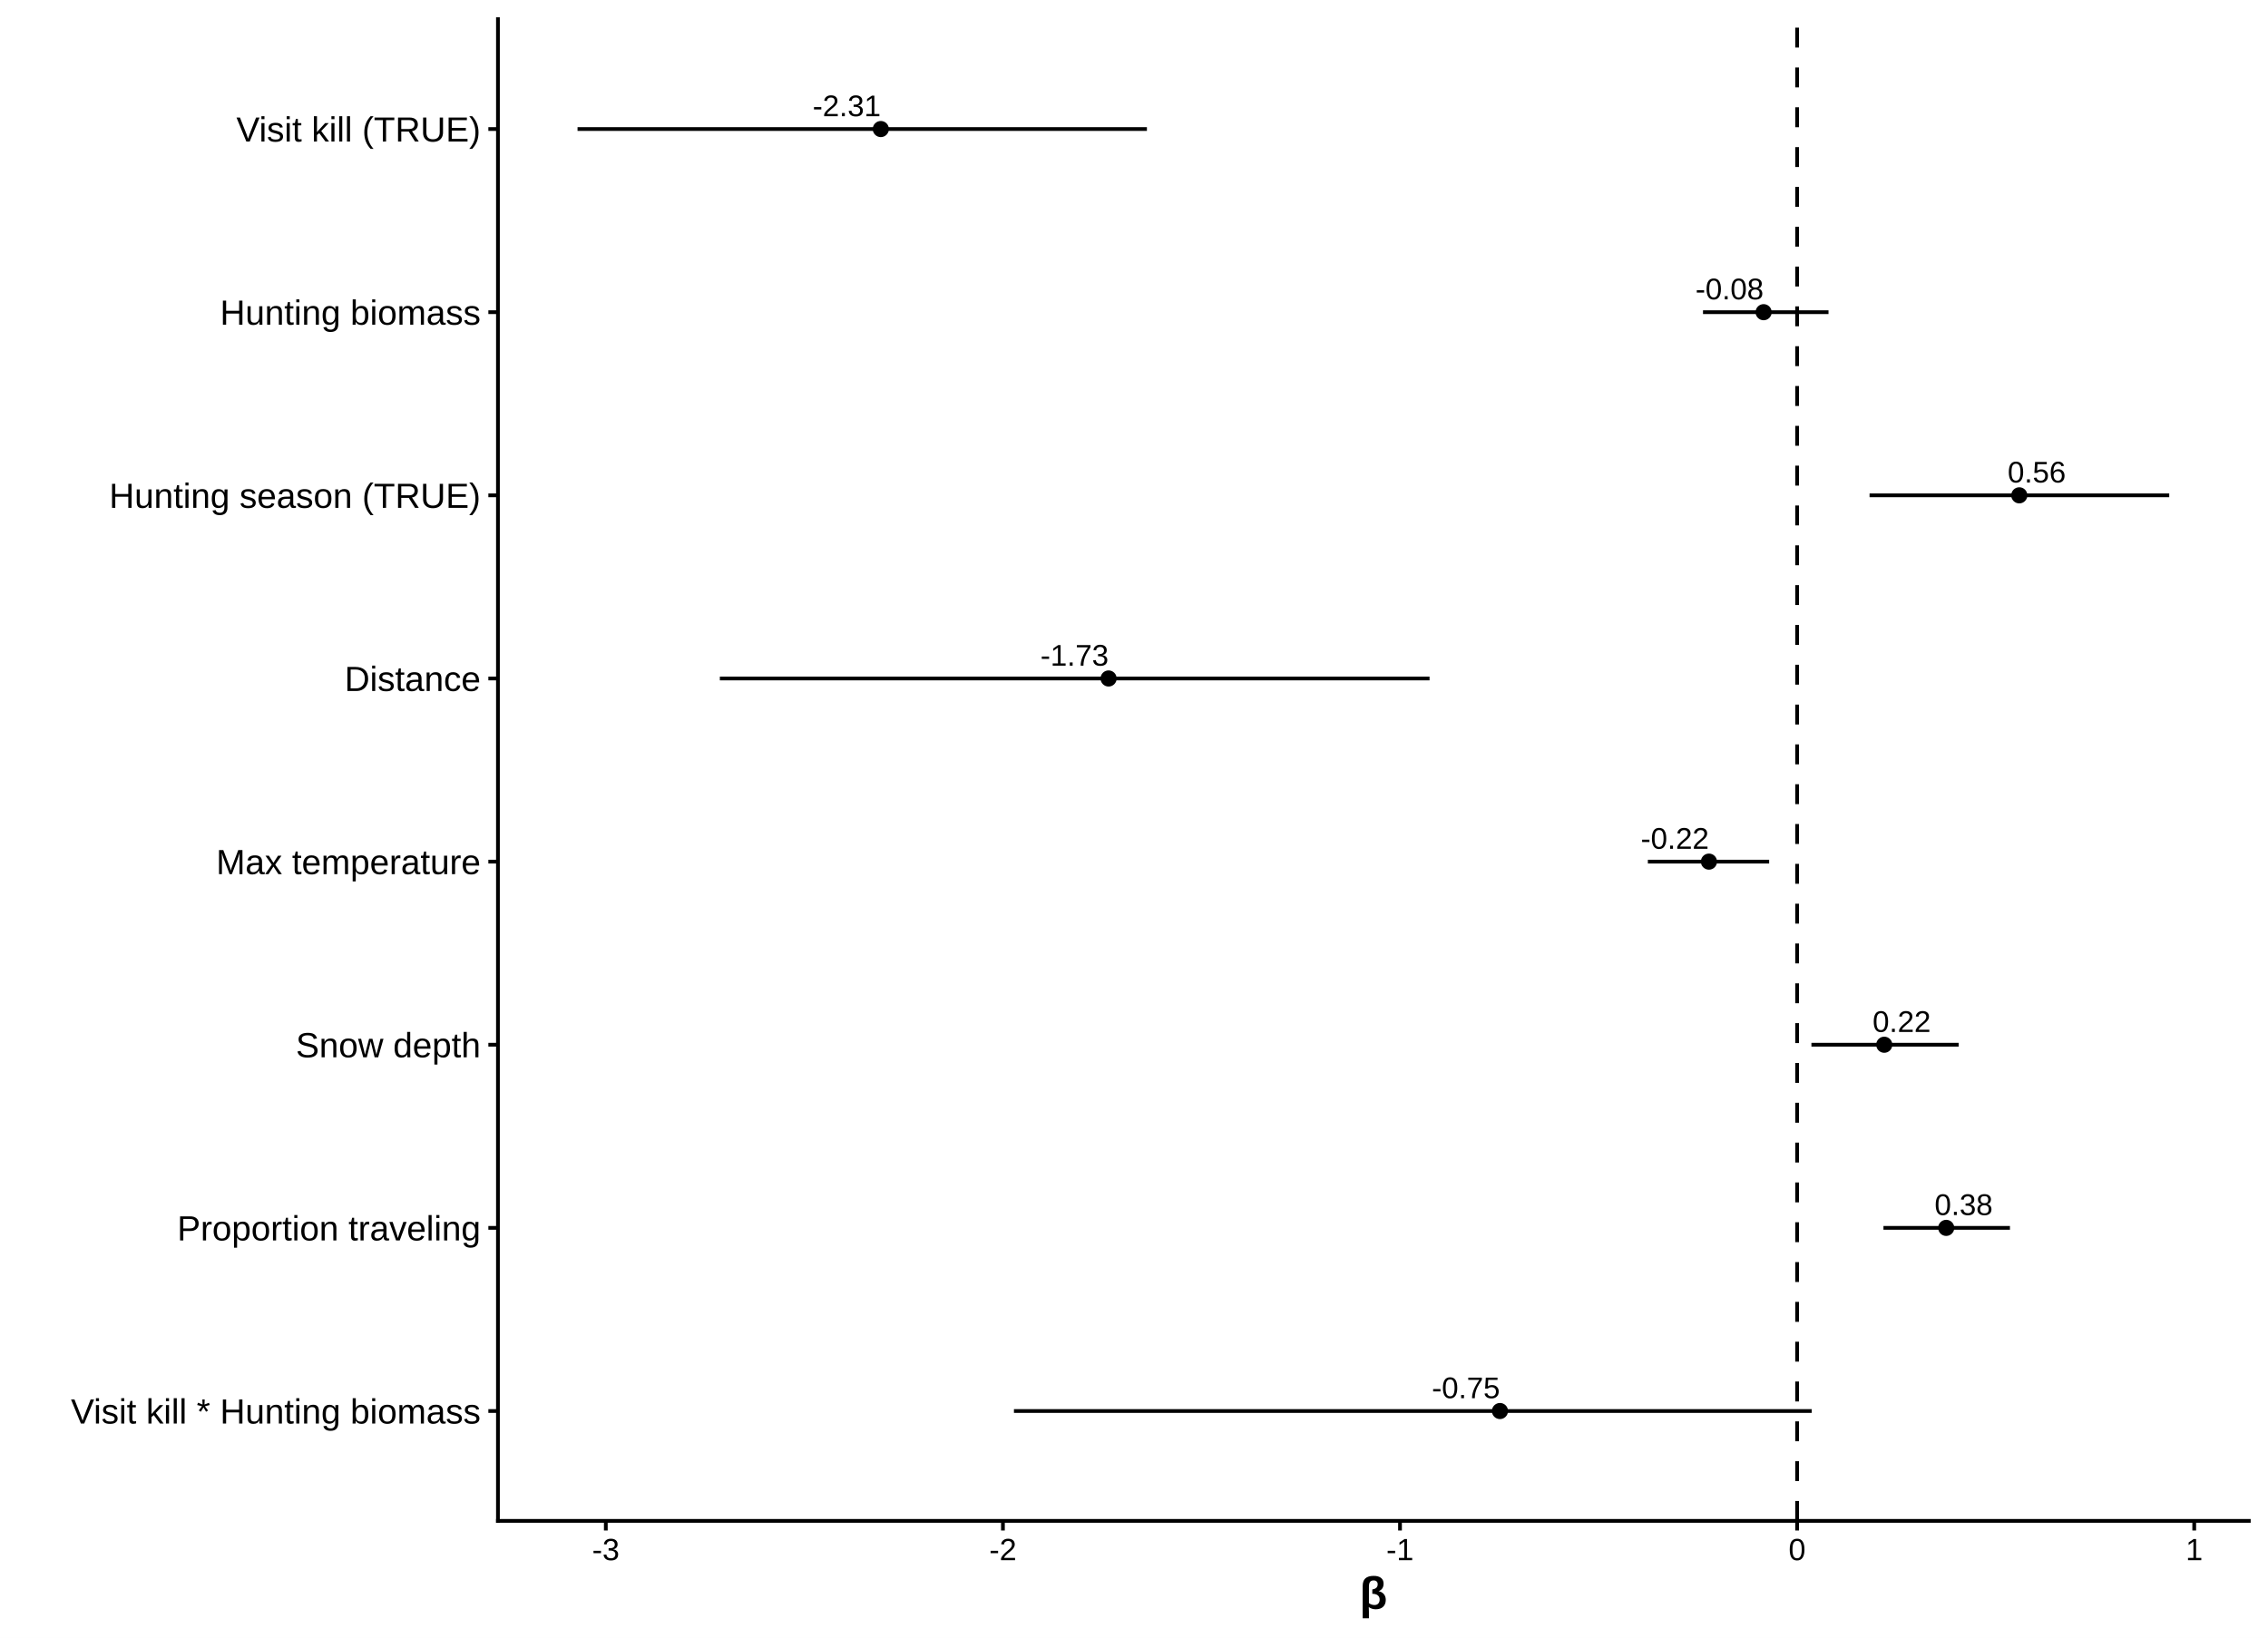
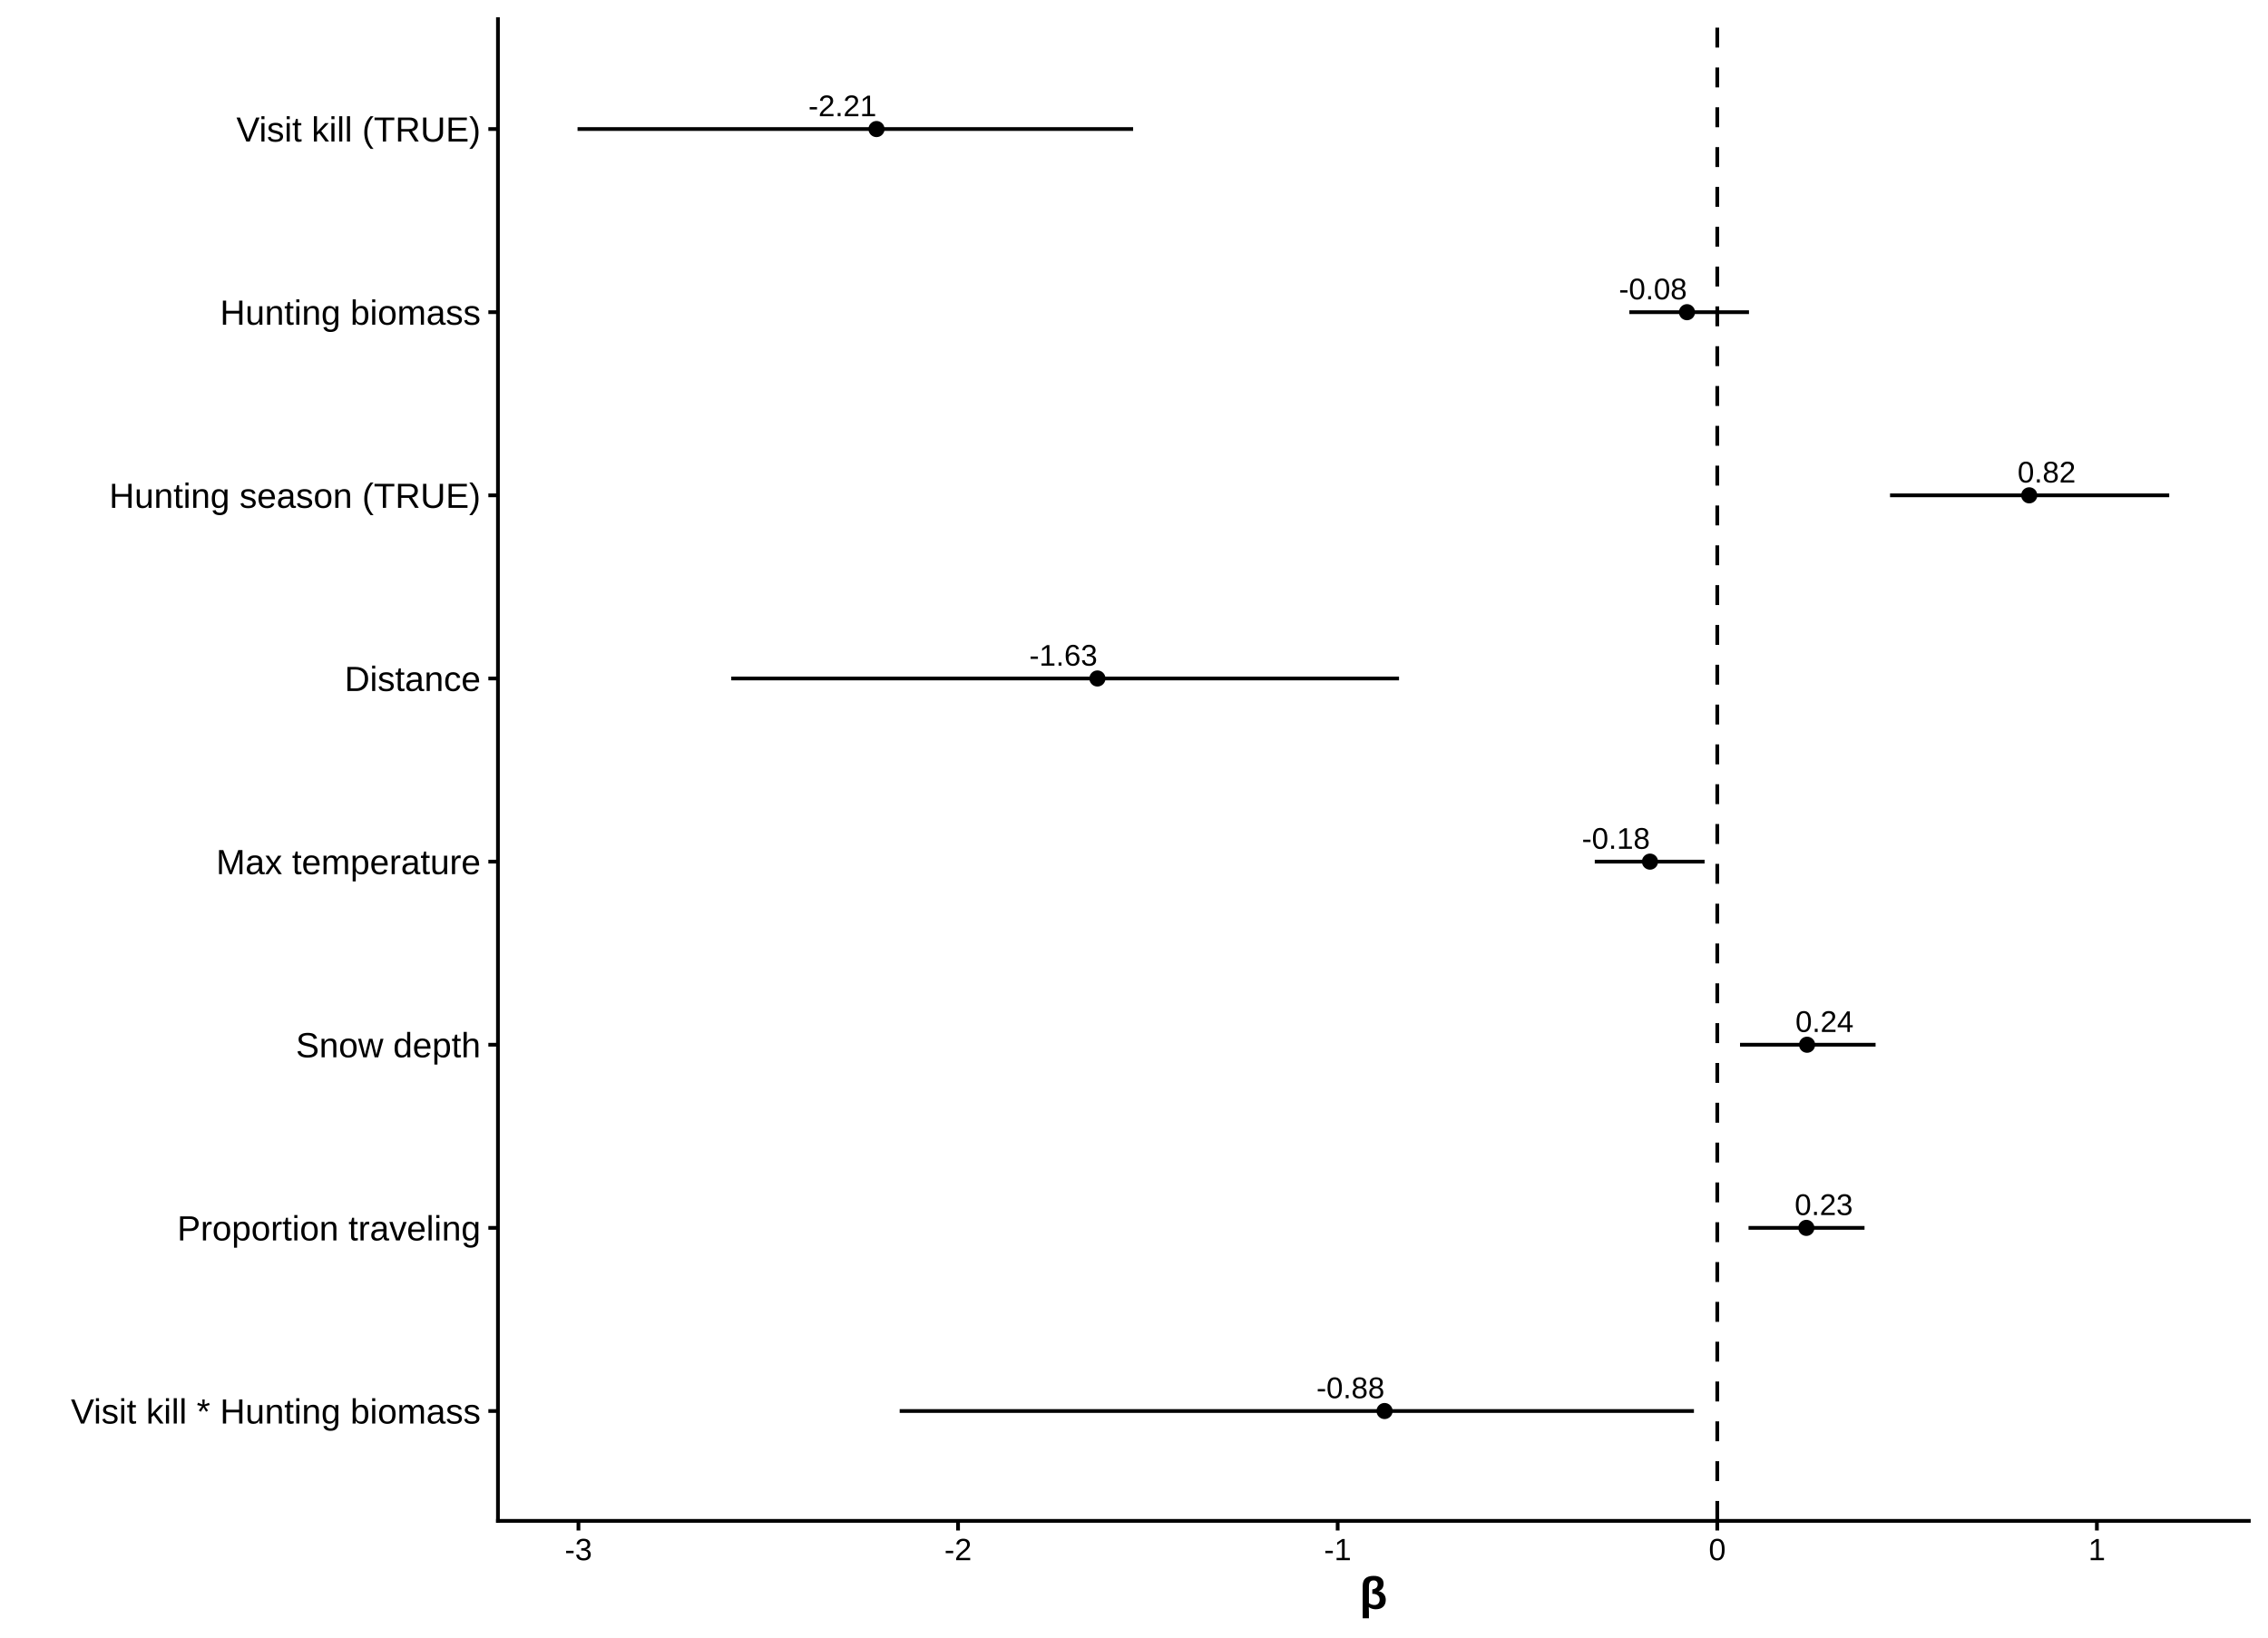
<svg xmlns="http://www.w3.org/2000/svg" width="648.00pt" height="468.00pt" viewBox="0 0 648.00 468.00">
  <g class="svglite">
    <defs>
      <style type="text/css">
    .svglite line, .svglite polyline, .svglite polygon, .svglite path, .svglite rect, .svglite circle {
      fill: none;
      stroke: #000000;
      stroke-linecap: round;
      stroke-linejoin: round;
      stroke-miterlimit: 10.00;
    }
    .svglite text {
      white-space: pre;
    }
    .svglite g.glyphgroup path {
      fill: inherit;
      stroke: none;
    }
  </style>
    </defs>
    <rect width="100%" height="100%" style="stroke: none; fill: #FFFFFF;" />
    <defs>
      <clipPath id="cpMC4wMHw2NDguMDB8MC4wMHw0NjguMDA=">
        <rect x="0.00" y="0.00" width="648.00" height="468.00" />
      </clipPath>
    </defs>
    <g clip-path="url(#cpMC4wMHw2NDguMDB8MC4wMHw0NjguMDA=)">
      <rect x="0.00" y="-0" width="648.00" height="468.00" style="stroke-width: 1.07; stroke: #FFFFFF; fill: #FFFFFF;" />
    </g>
    <defs>
      <clipPath id="cpMTQyLjI3fDY0Mi41Mnw1LjQ4fDQzNC42NQ==">
        <rect x="142.27" y="5.48" width="500.25" height="429.17" />
      </clipPath>
    </defs>
    <g clip-path="url(#cpMTQyLjI3fDY0Mi41Mnw1LjQ4fDQzNC42NQ==)">
      <rect x="142.27" y="5.48" width="500.25" height="429.17" style="stroke-width: 1.07; stroke: none; fill: #FFFFFF;" />
-       <circle cx="251.66" cy="36.88" r="1.95" style="stroke-width: 0.71; fill: #000000;" />
-       <circle cx="503.89" cy="89.22" r="1.95" style="stroke-width: 0.71; fill: #000000;" />
-       <circle cx="576.94" cy="141.56" r="1.95" style="stroke-width: 0.71; fill: #000000;" />
-       <circle cx="316.74" cy="193.90" r="1.95" style="stroke-width: 0.71; fill: #000000;" />
-       <circle cx="488.27" cy="246.24" r="1.95" style="stroke-width: 0.71; fill: #000000;" />
-       <circle cx="538.36" cy="298.57" r="1.95" style="stroke-width: 0.71; fill: #000000;" />
-       <circle cx="556.06" cy="350.91" r="1.95" style="stroke-width: 0.71; fill: #000000;" />
-       <circle cx="428.56" cy="403.25" r="1.95" style="stroke-width: 0.71; fill: #000000;" />
-       <line x1="165.01" y1="36.88" x2="327.69" y2="36.88" style="stroke-width: 1.07; stroke-linecap: butt;" />
-       <line x1="486.57" y1="89.22" x2="522.43" y2="89.22" style="stroke-width: 1.07; stroke-linecap: butt;" />
-       <line x1="534.16" y1="141.56" x2="619.78" y2="141.56" style="stroke-width: 1.07; stroke-linecap: butt;" />
-       <line x1="205.67" y1="193.90" x2="408.44" y2="193.90" style="stroke-width: 1.07; stroke-linecap: butt;" />
-       <line x1="470.82" y1="246.24" x2="505.47" y2="246.24" style="stroke-width: 1.07; stroke-linecap: butt;" />
-       <line x1="517.55" y1="298.57" x2="559.62" y2="298.57" style="stroke-width: 1.07; stroke-linecap: butt;" />
-       <line x1="538.13" y1="350.91" x2="574.27" y2="350.91" style="stroke-width: 1.07; stroke-linecap: butt;" />
-       <line x1="289.70" y1="403.25" x2="517.63" y2="403.25" style="stroke-width: 1.07; stroke-linecap: butt;" />
-       <line x1="513.46" y1="434.65" x2="513.46" y2="5.48" style="stroke-width: 1.07; stroke-dasharray: 5.69,5.69; stroke-linecap: butt;" />
-       <text x="251.66" y="33.21" text-anchor="end" style="font-size: 8.54px; font-family: &quot;Arial&quot;;" textLength="19.47px" lengthAdjust="spacingAndGlyphs">-2.31</text>
-       <text x="503.89" y="85.55" text-anchor="end" style="font-size: 8.54px; font-family: &quot;Arial&quot;;" textLength="19.47px" lengthAdjust="spacingAndGlyphs">-0.08</text>
-       <text x="573.62" y="137.89" style="font-size: 8.54px; font-family: &quot;Arial&quot;;" textLength="16.62px" lengthAdjust="spacingAndGlyphs">0.56</text>
-       <text x="316.74" y="190.23" text-anchor="end" style="font-size: 8.54px; font-family: &quot;Arial&quot;;" textLength="19.47px" lengthAdjust="spacingAndGlyphs">-1.73</text>
-       <text x="488.27" y="242.57" text-anchor="end" style="font-size: 8.54px; font-family: &quot;Arial&quot;;" textLength="19.47px" lengthAdjust="spacingAndGlyphs">-0.22</text>
-       <text x="535.03" y="294.91" style="font-size: 8.54px; font-family: &quot;Arial&quot;;" textLength="16.62px" lengthAdjust="spacingAndGlyphs">0.22</text>
-       <text x="552.74" y="347.24" style="font-size: 8.54px; font-family: &quot;Arial&quot;;" textLength="16.62px" lengthAdjust="spacingAndGlyphs">0.38</text>
-       <text x="428.56" y="399.58" text-anchor="end" style="font-size: 8.54px; font-family: &quot;Arial&quot;;" textLength="19.47px" lengthAdjust="spacingAndGlyphs">-0.75</text>
+       <circle cx="250.43" cy="36.88" r="1.95" style="stroke-width: 0.71; fill: #000000;" />
+       <circle cx="482.00" cy="89.22" r="1.95" style="stroke-width: 0.71; fill: #000000;" />
+       <circle cx="579.78" cy="141.56" r="1.95" style="stroke-width: 0.71; fill: #000000;" />
+       <circle cx="313.55" cy="193.90" r="1.95" style="stroke-width: 0.71; fill: #000000;" />
+       <circle cx="471.43" cy="246.24" r="1.95" style="stroke-width: 0.71; fill: #000000;" />
+       <circle cx="516.31" cy="298.57" r="1.95" style="stroke-width: 0.71; fill: #000000;" />
+       <circle cx="516.10" cy="350.91" r="1.95" style="stroke-width: 0.71; fill: #000000;" />
+       <circle cx="395.59" cy="403.25" r="1.95" style="stroke-width: 0.71; fill: #000000;" />
+       <line x1="165.01" y1="36.88" x2="323.75" y2="36.88" style="stroke-width: 1.07; stroke-linecap: butt;" />
+       <line x1="465.53" y1="89.22" x2="499.71" y2="89.22" style="stroke-width: 1.07; stroke-linecap: butt;" />
+       <line x1="540.01" y1="141.56" x2="619.78" y2="141.56" style="stroke-width: 1.07; stroke-linecap: butt;" />
+       <line x1="208.93" y1="193.90" x2="399.72" y2="193.90" style="stroke-width: 1.07; stroke-linecap: butt;" />
+       <line x1="455.65" y1="246.24" x2="487.03" y2="246.24" style="stroke-width: 1.07; stroke-linecap: butt;" />
+       <line x1="497.15" y1="298.57" x2="535.88" y2="298.57" style="stroke-width: 1.07; stroke-linecap: butt;" />
+       <line x1="499.58" y1="350.91" x2="532.72" y2="350.91" style="stroke-width: 1.07; stroke-linecap: butt;" />
+       <line x1="257.05" y1="403.25" x2="483.98" y2="403.25" style="stroke-width: 1.07; stroke-linecap: butt;" />
+       <line x1="490.65" y1="434.65" x2="490.65" y2="5.48" style="stroke-width: 1.07; stroke-dasharray: 5.69,5.69; stroke-linecap: butt;" />
+       <text x="250.43" y="33.21" text-anchor="end" style="font-size: 8.54px; font-family: &quot;Arial&quot;;" textLength="19.47px" lengthAdjust="spacingAndGlyphs">-2.21</text>
+       <text x="482.00" y="85.55" text-anchor="end" style="font-size: 8.54px; font-family: &quot;Arial&quot;;" textLength="19.47px" lengthAdjust="spacingAndGlyphs">-0.08</text>
+       <text x="576.45" y="137.89" style="font-size: 8.54px; font-family: &quot;Arial&quot;;" textLength="16.62px" lengthAdjust="spacingAndGlyphs">0.82</text>
+       <text x="313.55" y="190.23" text-anchor="end" style="font-size: 8.54px; font-family: &quot;Arial&quot;;" textLength="19.47px" lengthAdjust="spacingAndGlyphs">-1.63</text>
+       <text x="471.43" y="242.57" text-anchor="end" style="font-size: 8.54px; font-family: &quot;Arial&quot;;" textLength="19.47px" lengthAdjust="spacingAndGlyphs">-0.18</text>
+       <text x="512.98" y="294.91" style="font-size: 8.54px; font-family: &quot;Arial&quot;;" textLength="16.62px" lengthAdjust="spacingAndGlyphs">0.24</text>
+       <text x="512.77" y="347.24" style="font-size: 8.54px; font-family: &quot;Arial&quot;;" textLength="16.62px" lengthAdjust="spacingAndGlyphs">0.23</text>
+       <text x="395.59" y="399.58" text-anchor="end" style="font-size: 8.54px; font-family: &quot;Arial&quot;;" textLength="19.47px" lengthAdjust="spacingAndGlyphs">-0.88</text>
    </g>
    <g clip-path="url(#cpMC4wMHw2NDguMDB8MC4wMHw0NjguMDA=)">
      <polyline points="142.27,434.65 142.27,5.48 " style="stroke-width: 1.07; stroke-linecap: square;" />
      <text x="137.34" y="406.83" text-anchor="end" style="font-size: 10.00px; font-family: &quot;Arial&quot;;" textLength="117.08px" lengthAdjust="spacingAndGlyphs">Visit kill * Hunting biomass</text>
      <text x="137.34" y="354.49" text-anchor="end" style="font-size: 10.00px; font-family: &quot;Arial&quot;;" textLength="86.72px" lengthAdjust="spacingAndGlyphs">Proportion traveling</text>
      <text x="137.34" y="302.16" text-anchor="end" style="font-size: 10.00px; font-family: &quot;Arial&quot;;" textLength="52.83px" lengthAdjust="spacingAndGlyphs">Snow depth</text>
      <text x="137.34" y="249.82" text-anchor="end" style="font-size: 10.00px; font-family: &quot;Arial&quot;;" textLength="75.59px" lengthAdjust="spacingAndGlyphs">Max temperature</text>
      <text x="137.34" y="197.48" text-anchor="end" style="font-size: 10.00px; font-family: &quot;Arial&quot;;" textLength="38.91px" lengthAdjust="spacingAndGlyphs">Distance</text>
      <text x="137.34" y="145.14" text-anchor="end" style="font-size: 10.00px; font-family: &quot;Arial&quot;;" textLength="106.16px" lengthAdjust="spacingAndGlyphs">Hunting season (TRUE)</text>
      <text x="137.34" y="92.80" text-anchor="end" style="font-size: 10.00px; font-family: &quot;Arial&quot;;" textLength="74.48px" lengthAdjust="spacingAndGlyphs">Hunting biomass</text>
      <text x="137.34" y="40.46" text-anchor="end" style="font-size: 10.00px; font-family: &quot;Arial&quot;;" textLength="69.80px" lengthAdjust="spacingAndGlyphs">Visit kill (TRUE)</text>
      <polyline points="139.53,403.25 142.27,403.25 " style="stroke-width: 1.07; stroke-linecap: butt;" />
      <polyline points="139.53,350.91 142.27,350.91 " style="stroke-width: 1.07; stroke-linecap: butt;" />
      <polyline points="139.53,298.57 142.27,298.57 " style="stroke-width: 1.07; stroke-linecap: butt;" />
      <polyline points="139.53,246.24 142.27,246.24 " style="stroke-width: 1.07; stroke-linecap: butt;" />
      <polyline points="139.53,193.90 142.27,193.90 " style="stroke-width: 1.07; stroke-linecap: butt;" />
      <polyline points="139.53,141.56 142.27,141.56 " style="stroke-width: 1.07; stroke-linecap: butt;" />
      <polyline points="139.53,89.22 142.27,89.22 " style="stroke-width: 1.07; stroke-linecap: butt;" />
      <polyline points="139.53,36.88 142.27,36.88 " style="stroke-width: 1.07; stroke-linecap: butt;" />
      <polyline points="142.27,434.65 642.52,434.65 " style="stroke-width: 1.07; stroke-linecap: square;" />
-       <polyline points="173.09,437.39 173.09,434.65 " style="stroke-width: 1.07; stroke-linecap: butt;" />
-       <polyline points="286.55,437.39 286.55,434.65 " style="stroke-width: 1.07; stroke-linecap: butt;" />
-       <polyline points="400.00,437.39 400.00,434.65 " style="stroke-width: 1.07; stroke-linecap: butt;" />
-       <polyline points="513.46,437.39 513.46,434.65 " style="stroke-width: 1.07; stroke-linecap: butt;" />
-       <polyline points="626.92,437.39 626.92,434.65 " style="stroke-width: 1.07; stroke-linecap: butt;" />
-       <text x="173.09" y="445.88" text-anchor="middle" style="font-size: 8.80px; font-family: &quot;Arial&quot;;" textLength="7.81px" lengthAdjust="spacingAndGlyphs">-3</text>
-       <text x="286.55" y="445.88" text-anchor="middle" style="font-size: 8.80px; font-family: &quot;Arial&quot;;" textLength="7.81px" lengthAdjust="spacingAndGlyphs">-2</text>
-       <text x="400.00" y="445.88" text-anchor="middle" style="font-size: 8.80px; font-family: &quot;Arial&quot;;" textLength="7.81px" lengthAdjust="spacingAndGlyphs">-1</text>
-       <text x="513.46" y="445.88" text-anchor="middle" style="font-size: 8.80px; font-family: &quot;Arial&quot;;" textLength="4.89px" lengthAdjust="spacingAndGlyphs">0</text>
-       <text x="626.92" y="445.88" text-anchor="middle" style="font-size: 8.80px; font-family: &quot;Arial&quot;;" textLength="4.89px" lengthAdjust="spacingAndGlyphs">1</text>
+       <polyline points="165.27,437.39 165.27,434.65 " style="stroke-width: 1.07; stroke-linecap: butt;" />
+       <polyline points="273.73,437.39 273.73,434.65 " style="stroke-width: 1.07; stroke-linecap: butt;" />
+       <polyline points="382.19,437.39 382.19,434.65 " style="stroke-width: 1.07; stroke-linecap: butt;" />
+       <polyline points="490.65,437.39 490.65,434.65 " style="stroke-width: 1.07; stroke-linecap: butt;" />
+       <polyline points="599.11,437.39 599.11,434.65 " style="stroke-width: 1.07; stroke-linecap: butt;" />
+       <text x="165.27" y="445.88" text-anchor="middle" style="font-size: 8.80px; font-family: &quot;Arial&quot;;" textLength="7.81px" lengthAdjust="spacingAndGlyphs">-3</text>
+       <text x="273.73" y="445.88" text-anchor="middle" style="font-size: 8.80px; font-family: &quot;Arial&quot;;" textLength="7.81px" lengthAdjust="spacingAndGlyphs">-2</text>
+       <text x="382.19" y="445.88" text-anchor="middle" style="font-size: 8.80px; font-family: &quot;Arial&quot;;" textLength="7.81px" lengthAdjust="spacingAndGlyphs">-1</text>
+       <text x="490.65" y="445.88" text-anchor="middle" style="font-size: 8.80px; font-family: &quot;Arial&quot;;" textLength="4.89px" lengthAdjust="spacingAndGlyphs">0</text>
+       <text x="599.11" y="445.88" text-anchor="middle" style="font-size: 8.80px; font-family: &quot;Arial&quot;;" textLength="4.89px" lengthAdjust="spacingAndGlyphs">1</text>
      <text x="392.40" y="459.78" text-anchor="middle" style="font-size: 13.00px; font-weight: bold; font-family: &quot;Arial&quot;;" textLength="7.94px" lengthAdjust="spacingAndGlyphs">β</text>
    </g>
  </g>
</svg>
